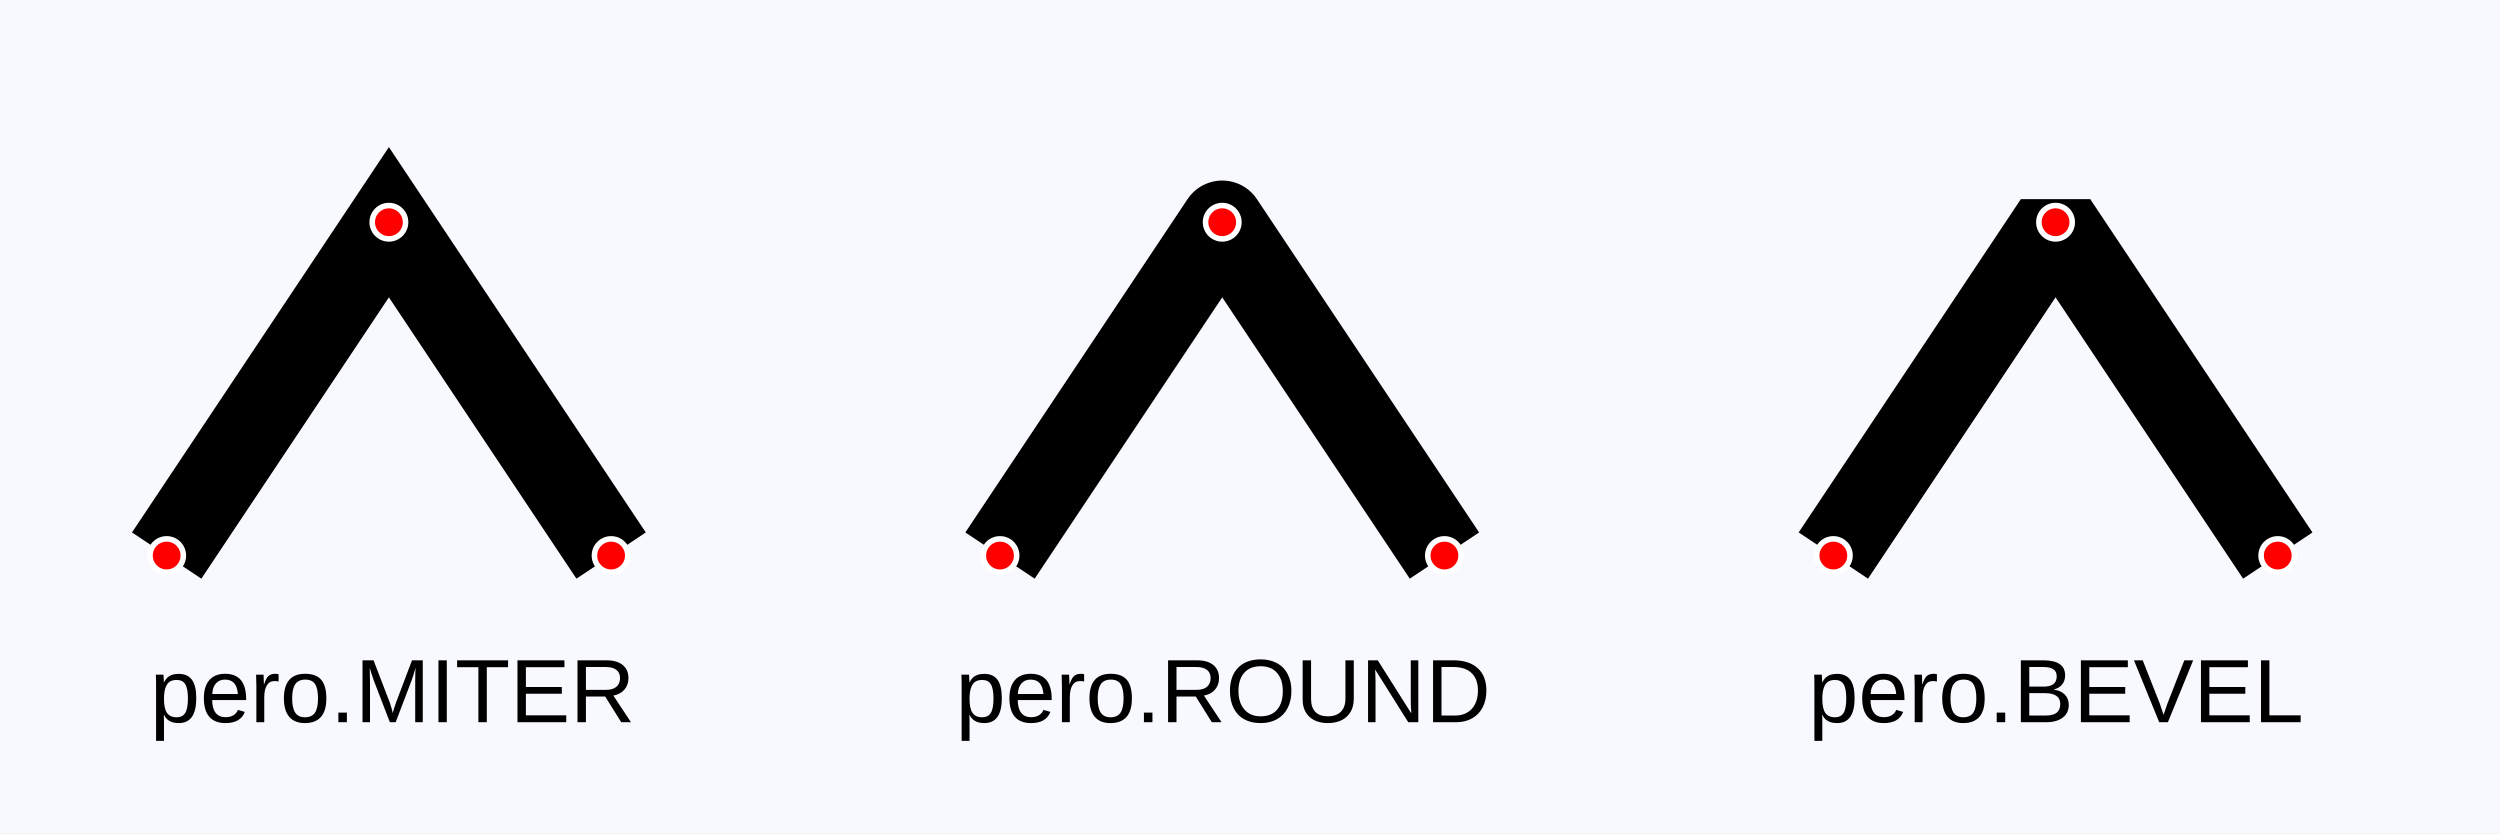
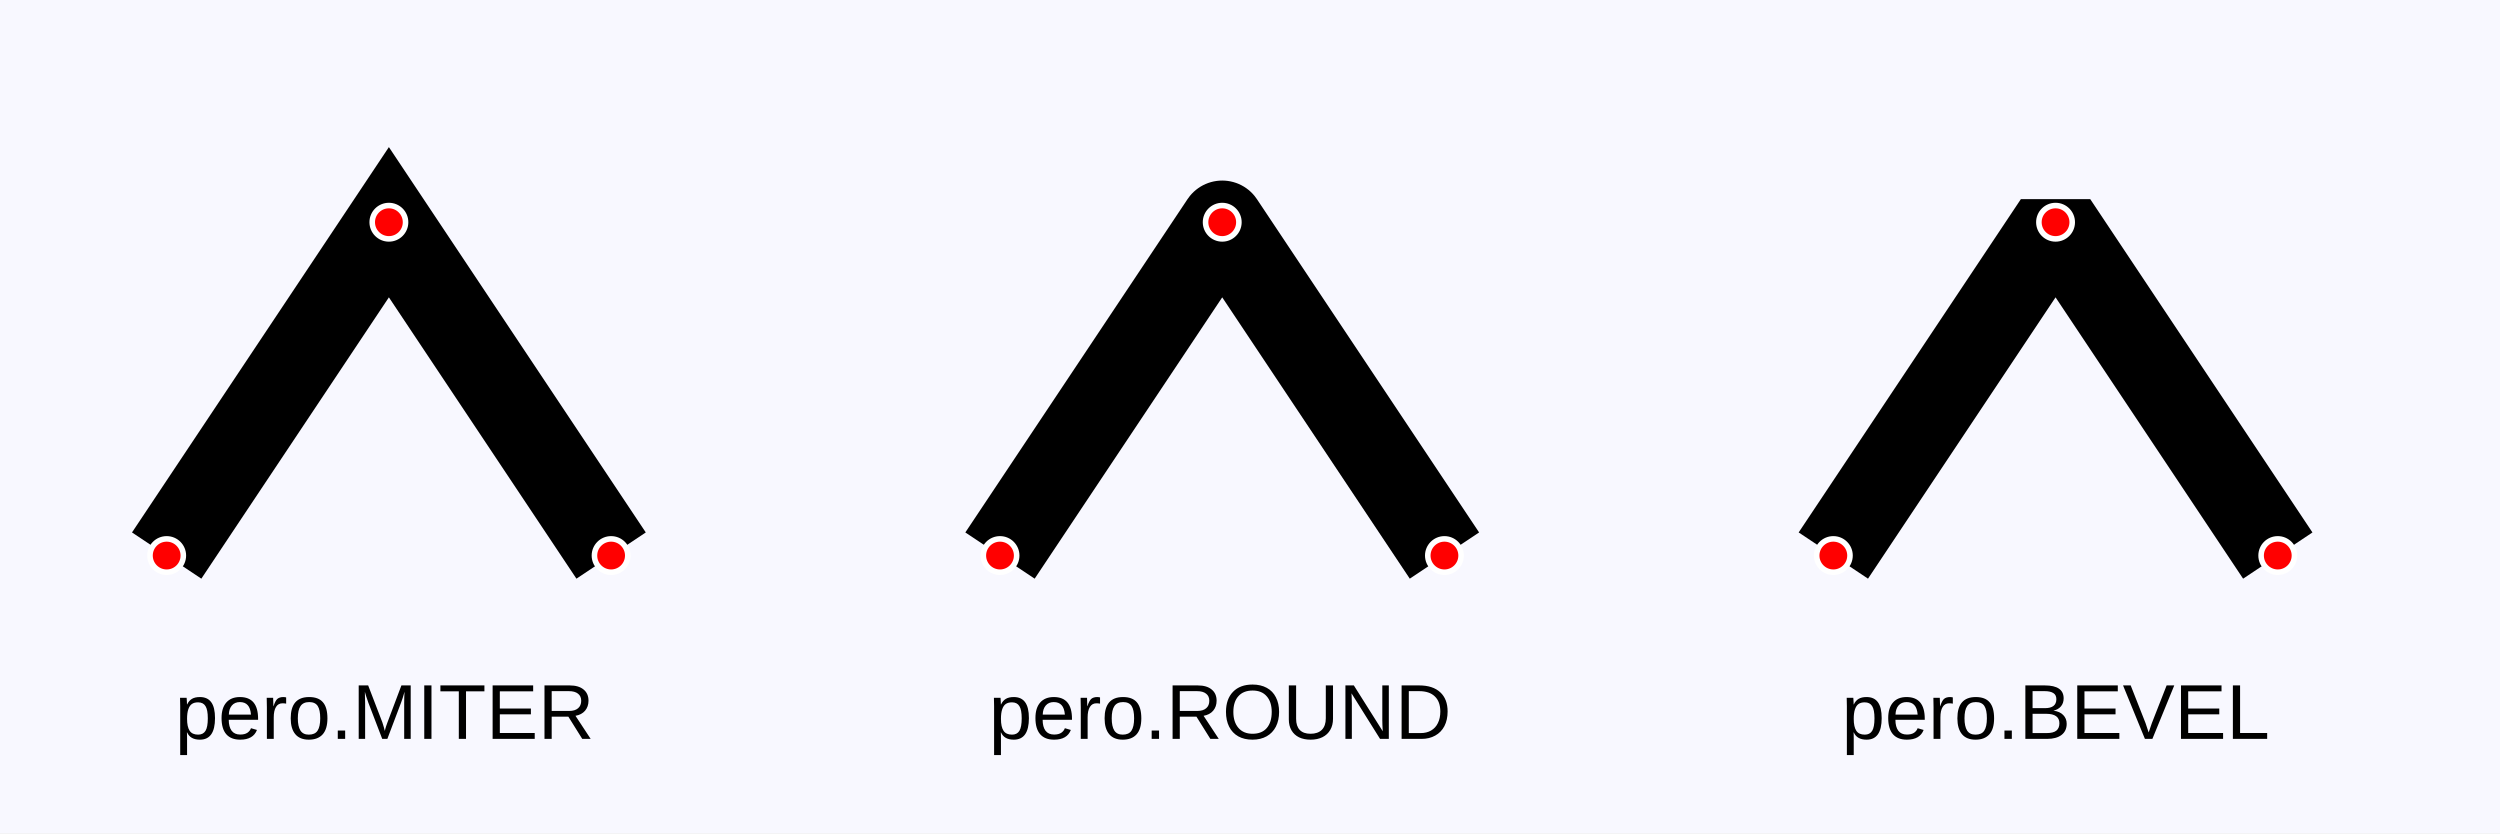
<svg xmlns="http://www.w3.org/2000/svg" width="450" height="150">
  <rect x="0.0" y="0.0" width="450.0" height="150.0" stroke="#000000" stroke-width="0.0" stroke-linecap="square" stroke-linejoin="bevel" fill="#f8f8ff" />
-   <g id="tag_1765030734928" class="pather">
+   <g id="tag_4354793032" class="pather">
    <path stroke="#000000" stroke-width="15.0" stroke-linecap="butt" stroke-linejoin="miter" fill="#000000" fill-opacity="0.0" fill-rule="evenodd" d="       M30.0 100.0       L70.0 40.0       L110.0 100.0" />
    <g class="handles">
    </g>
    <g class="anchors">
      <circle cx="30.0" cy="100.0" r="3.0" stroke="#ffffff" stroke-width="1.0" stroke-linecap="square" stroke-linejoin="bevel" fill="#ff0000" />
      <circle cx="70.0" cy="40.0" r="3.0" stroke="#ffffff" stroke-width="1.0" stroke-linecap="square" stroke-linejoin="bevel" fill="#ff0000" />
      <circle cx="110.0" cy="100.0" r="3.0" stroke="#ffffff" stroke-width="1.0" stroke-linecap="square" stroke-linejoin="bevel" fill="#ff0000" />
    </g>
    <g class="controls">
    </g>
  </g>
-   <text x="27.0" y="130.0" font-family="Arial" font-size="16.2" text-anchor="left" fill="#000000">pero.MITER</text>
-   <g id="tag_1765030734928" class="pather">
+   <text x="31.5" y="133.0" font-family="Arial" font-size="14.0" fill="#000000">pero.MITER</text>
+   <g id="tag_4354793032" class="pather">
    <path stroke="#000000" stroke-width="15.0" stroke-linecap="butt" stroke-linejoin="round" fill="#000000" fill-opacity="0.0" fill-rule="evenodd" d="       M180.0 100.0       L220.0 40.0       L260.0 100.0" />
    <g class="handles">
    </g>
    <g class="anchors">
      <circle cx="180.0" cy="100.0" r="3.0" stroke="#ffffff" stroke-width="1.0" stroke-linecap="square" stroke-linejoin="bevel" fill="#ff0000" />
      <circle cx="220.0" cy="40.0" r="3.0" stroke="#ffffff" stroke-width="1.0" stroke-linecap="square" stroke-linejoin="bevel" fill="#ff0000" />
      <circle cx="260.0" cy="100.0" r="3.0" stroke="#ffffff" stroke-width="1.0" stroke-linecap="square" stroke-linejoin="bevel" fill="#ff0000" />
    </g>
    <g class="controls">
    </g>
  </g>
-   <text x="172.0" y="130.0" font-family="Arial" font-size="16.2" text-anchor="left" fill="#000000">pero.ROUND</text>
-   <g id="tag_1765030734928" class="pather">
+   <text x="178.0" y="133.0" font-family="Arial" font-size="14.0" fill="#000000">pero.ROUND</text>
+   <g id="tag_4354793032" class="pather">
    <path stroke="#000000" stroke-width="15.0" stroke-linecap="butt" stroke-linejoin="bevel" fill="#000000" fill-opacity="0.0" fill-rule="evenodd" d="       M330.0 100.0       L370.0 40.0       L410.0 100.0" />
    <g class="handles">
    </g>
    <g class="anchors">
      <circle cx="330.0" cy="100.0" r="3.0" stroke="#ffffff" stroke-width="1.0" stroke-linecap="square" stroke-linejoin="bevel" fill="#ff0000" />
      <circle cx="370.0" cy="40.0" r="3.0" stroke="#ffffff" stroke-width="1.0" stroke-linecap="square" stroke-linejoin="bevel" fill="#ff0000" />
      <circle cx="410.0" cy="100.0" r="3.0" stroke="#ffffff" stroke-width="1.0" stroke-linecap="square" stroke-linejoin="bevel" fill="#ff0000" />
    </g>
    <g class="controls">
    </g>
  </g>
-   <text x="325.5" y="130.0" font-family="Arial" font-size="16.2" text-anchor="left" fill="#000000">pero.BEVEL</text>
+   <text x="331.5" y="133.0" font-family="Arial" font-size="14.0" fill="#000000">pero.BEVEL</text>
</svg>
